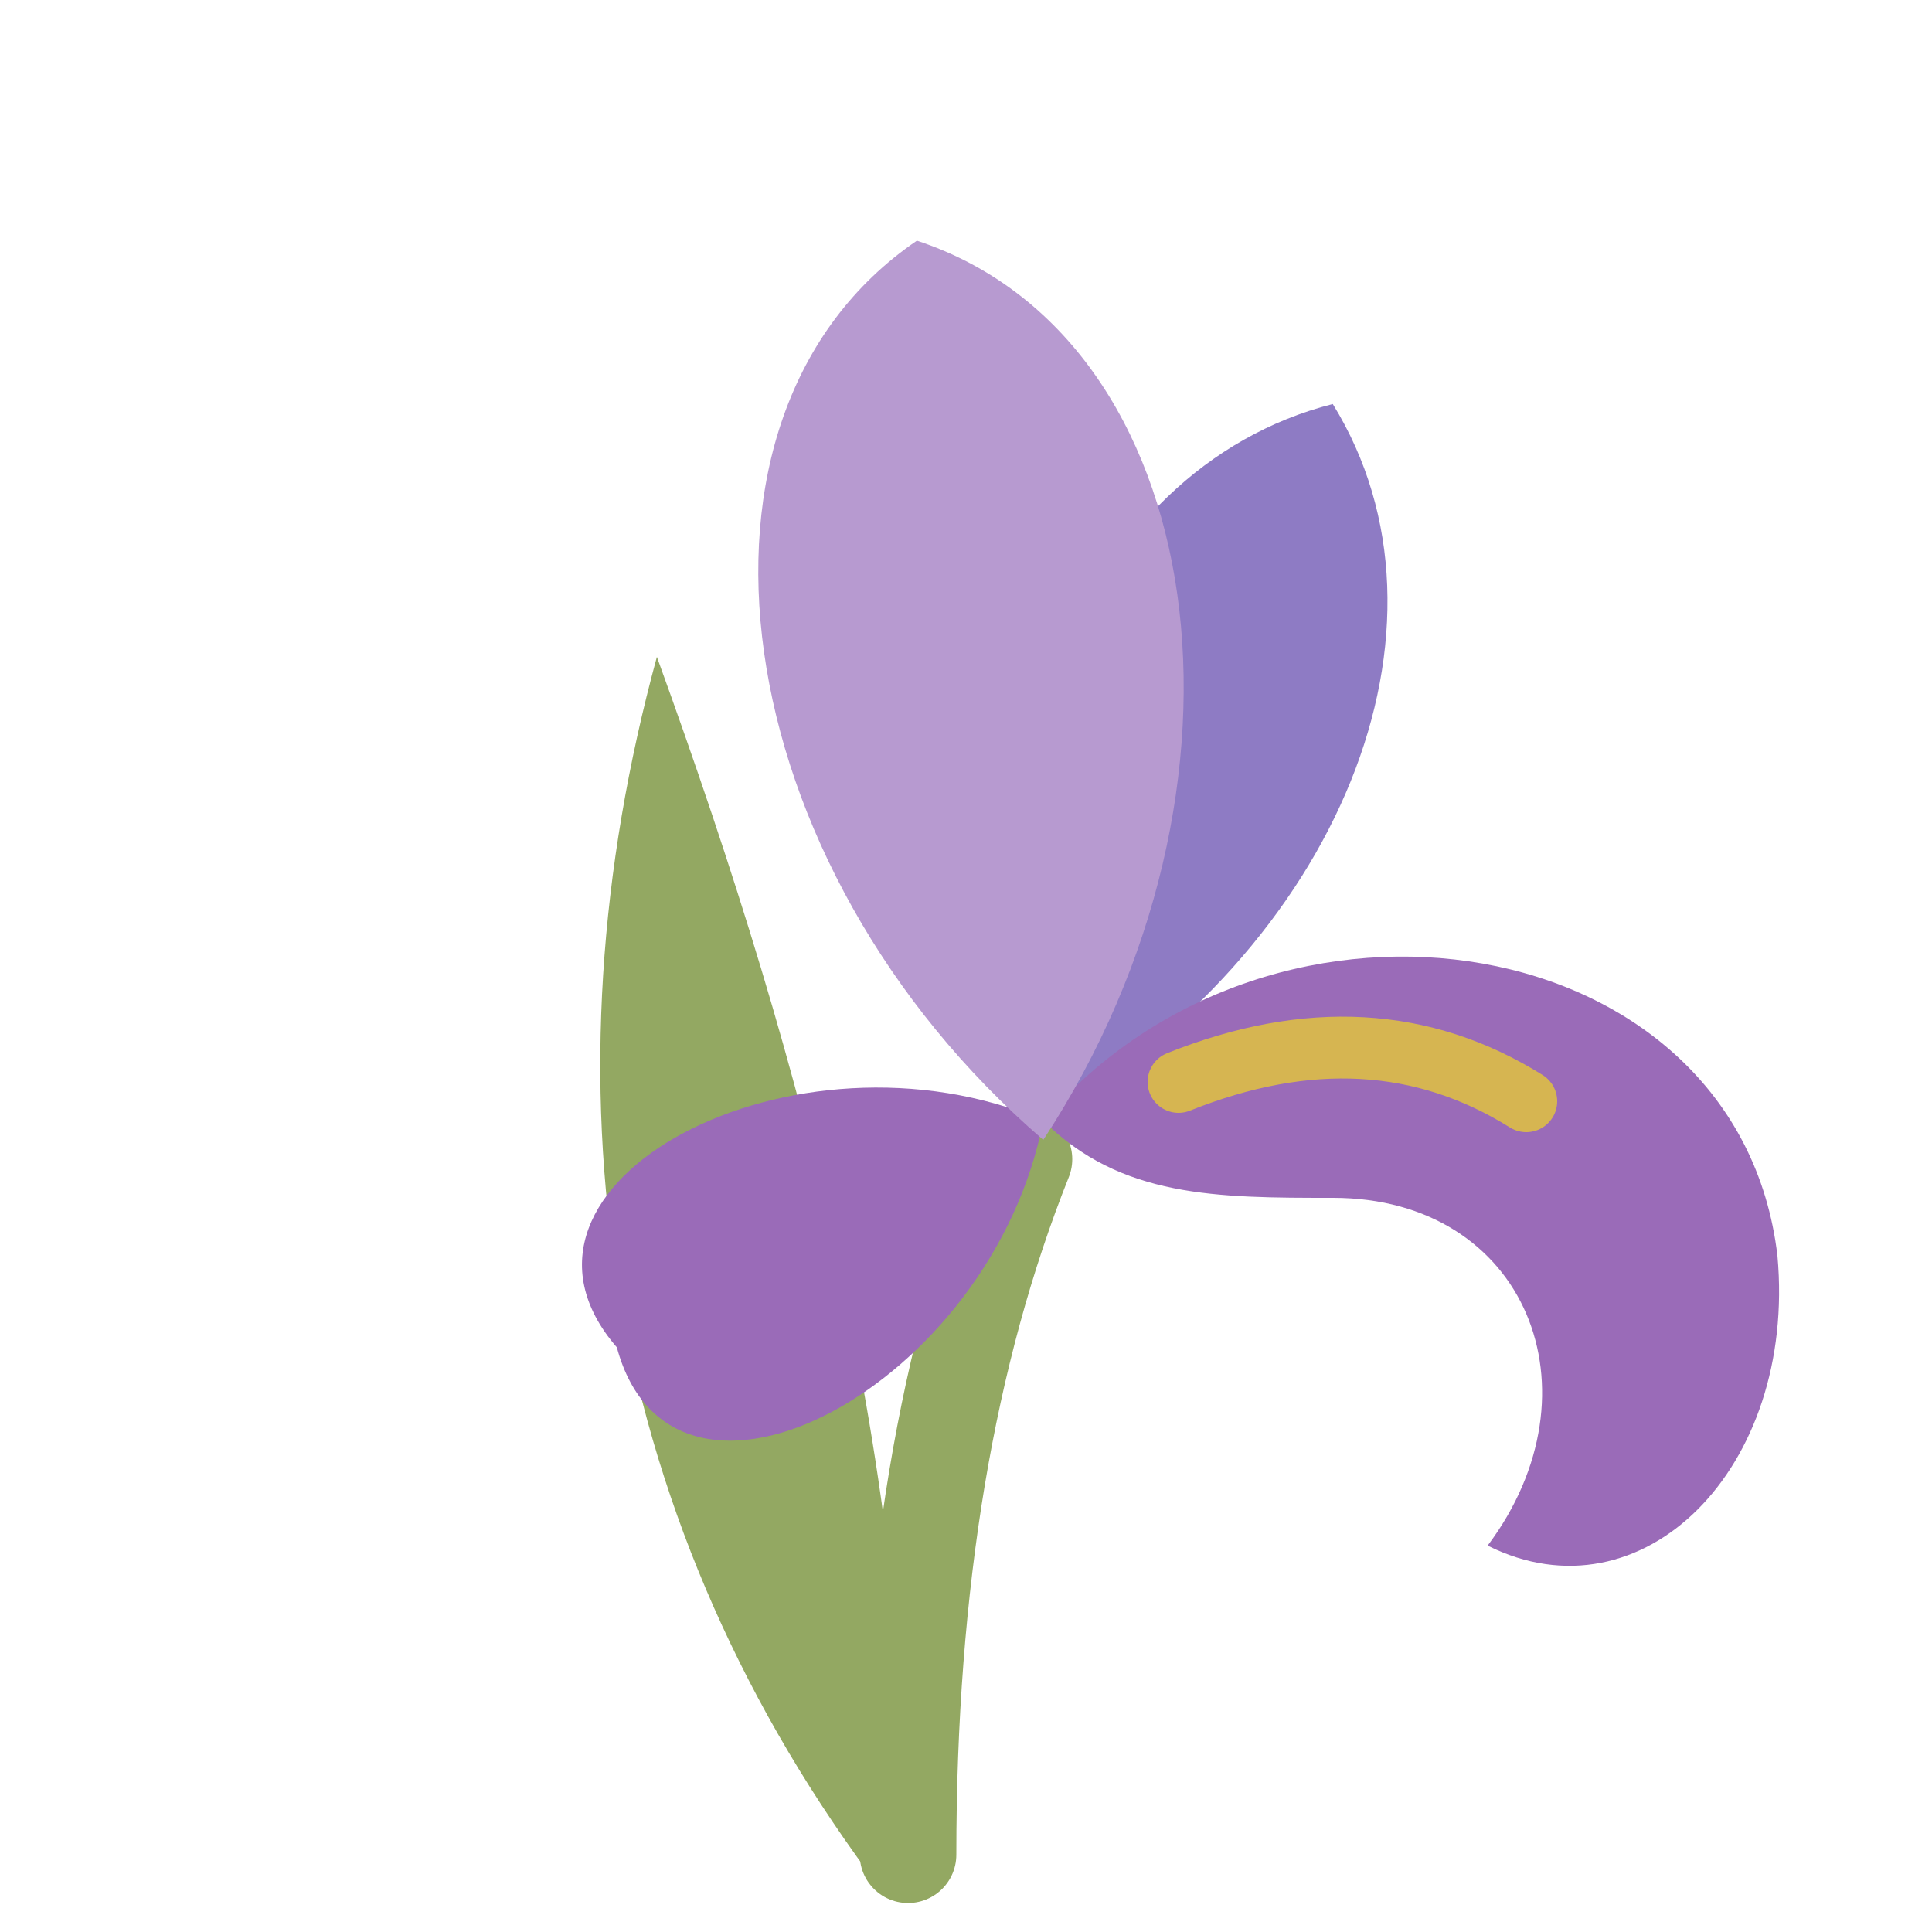
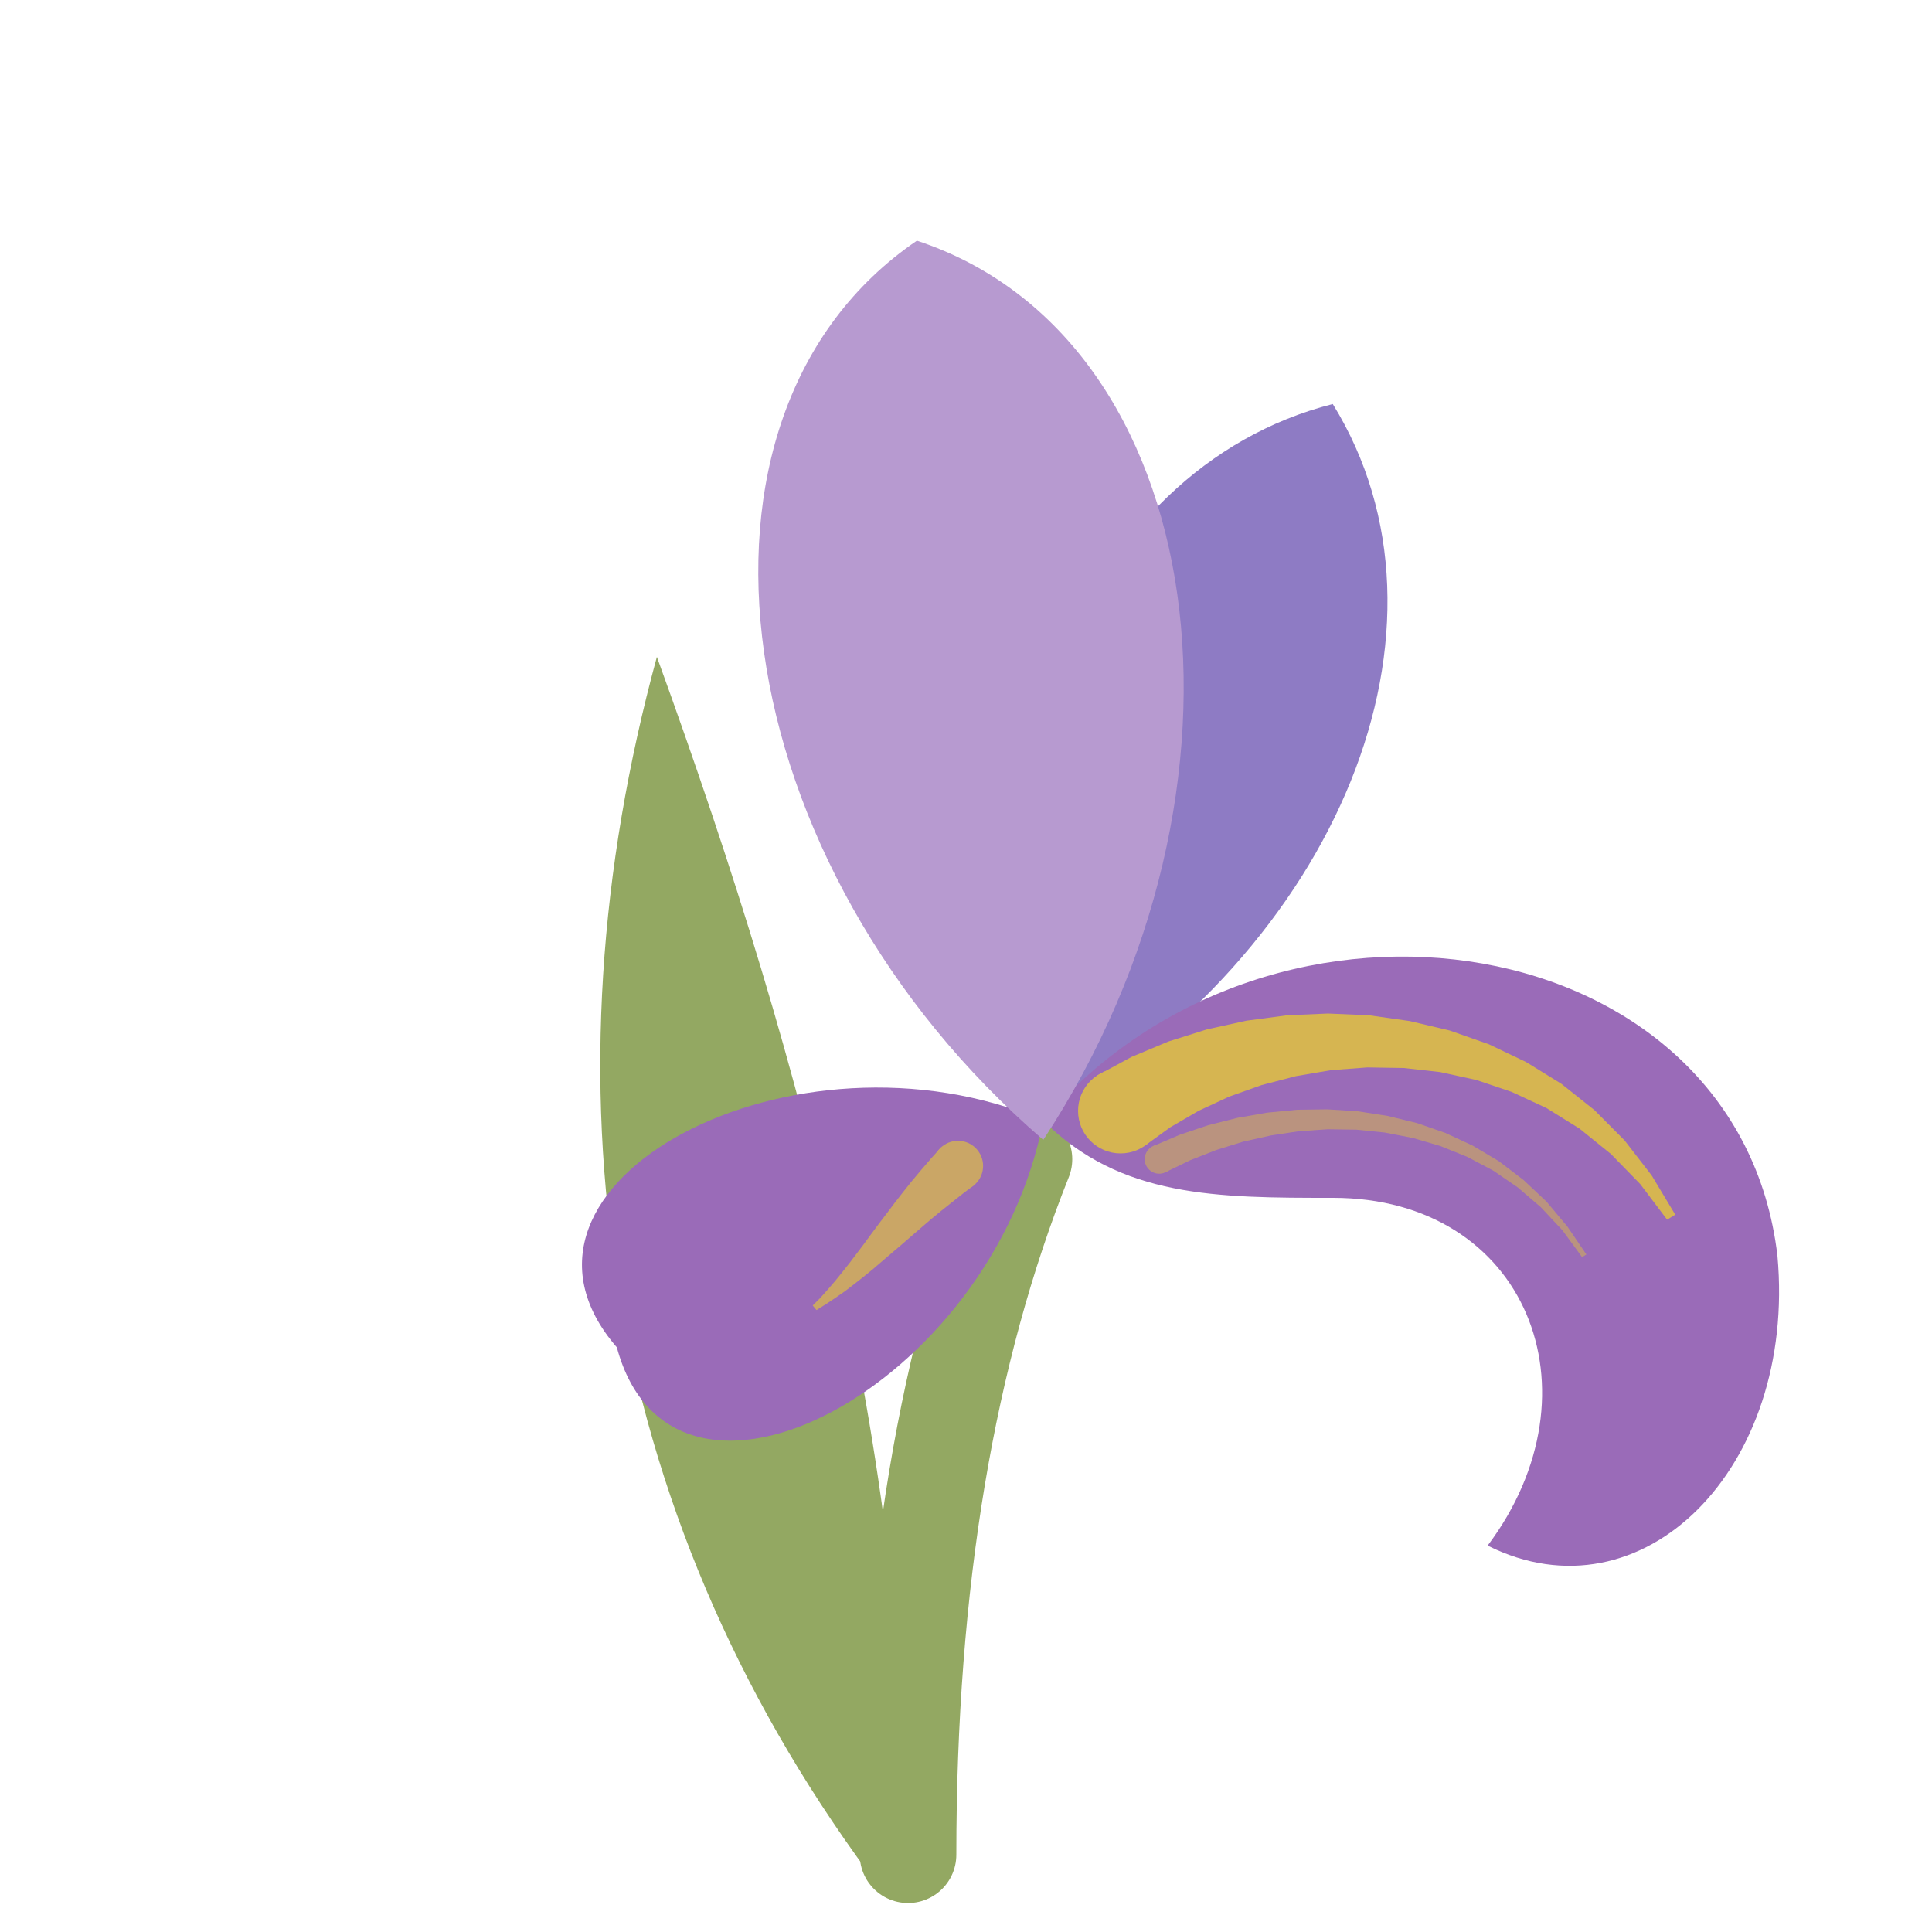
<svg xmlns="http://www.w3.org/2000/svg" viewBox="0 0 100 100">
  <path d="M45 97 C31 78 28 56 34 34 C42 56 47 76 47 97 Z" fill="#93A862" />
  <path d="M47 96 C47 82 49 70 53 60" fill="none" stroke="#93A862" stroke-width="5" stroke-linecap="round" />
  <g transform="translate(54 58) rotate(-118)">
    <path d="M0 0 C-10.9 -8.8 -10.9 -27.5 0 -25 C10.9 -27.5 10.9 -8.8 0 0 Z" fill="#9A6BB8" />
+     <g fill="#D6B551" opacity="0.8">
+       <path d="M1.26 -5.32 L0.99 -6.06 L0.71 -6.78 L0.43 -7.47 L0.14 -8.14 L-0.15 -8.79 L-0.44 -9.41 L-0.72 -10.02 L-1.00 -10.61 L-1.28 -11.19 L-1.54 -11.75 L-1.80 -12.31 L-2.04 -12.86 L-2.27 -13.40 L-2.48 -13.94 L-2.68 -14.48 L-2.85 -15.03 L-3.15 -14.97 L-3.11 -14.39 L-3.05 -13.80 L-2.98 -13.21 L-2.88 -12.61 L-2.77 -12.00 L-2.65 -11.39 L-2.51 -10.77 L-2.37 -10.14 L-2.23 -9.50 L-2.08 -8.85 L-1.93 -8.19 L-1.78 -7.52 L-1.64 -6.83 L-1.51 -6.13 L-1.38 -5.42 L-1.26 -4.68 Z" />
+       <circle cx="0.00" cy="-5.00" r="1.30" />
+     </g>
  </g>
  <g transform="translate(54 58) rotate(22)">
    <path d="M0 0 C-10.9 -14.0 -10.9 -32.0 0 -40 C10.9 -32.0 10.9 -14.0 0 0 Z" fill="#8E7BC4" />
  </g>
  <path d="M54 58 C66 44 90 48 92 65 C93 76 85 84 77 80 C83 72 79 62 69 62 C63 62 58 62 54 58 Z" fill="#9A6BB8" />
-   <path d="M61 56 Q71 52 79 57" fill="none" stroke="#D6B551" stroke-width="3.2" stroke-linecap="round" />
+   <g fill="#D6B551">
+     <path d="M59.23 59.32 L60.57 58.35 L62.03 57.50 L63.62 56.76 L65.31 56.16 L67.08 55.70 L68.90 55.39 L70.77 55.25 L72.66 55.28 L74.54 55.49 L76.42 55.90 L78.25 56.52 L80.04 57.35 L81.76 58.42 L83.38 59.73 L84.90 61.29 L86.29 63.13 L86.71 62.87 L85.49 60.84 L84.09 59.03 L82.53 57.46 L80.82 56.10 L78.99 54.97 L77.06 54.05 L75.04 53.34 L72.97 52.85 L70.86 52.55 L68.74 52.46 L66.62 52.55 L64.52 52.83 L62.47 53.28 L60.47 53.91 L58.56 54.71 L56.77 55.68 Z" />
+     <circle cx="58.00" cy="57.50" r="2.20" />
+   </g>
+   <g fill="#D6B551" opacity="0.55">
+     <path d="M60.33 60.67 L61.61 60.05 L62.96 59.52 L64.35 59.09 L65.78 58.77 L67.24 58.55 L68.72 58.45 L70.20 58.47 L71.68 58.62 L73.13 58.90 L74.56 59.32 L75.95 59.88 L77.29 60.59 L78.56 61.46 L79.76 62.49 L80.88 63.69 L81.89 65.07 L82.11 64.93 L81.13 63.49 L80.05 62.20 L78.86 61.08 L77.59 60.11 L76.23 59.30 L74.81 58.64 L73.34 58.13 L71.82 57.76 L70.28 57.52 L68.72 57.42 L67.15 57.44 L65.59 57.59 L64.05 57.86 L62.54 58.24 L61.08 58.73 L59.67 59.33 Z" />
+     <circle cx="60.00" cy="60.00" r="0.75" />
+   </g>
  <g transform="translate(54 59) rotate(-8)">
    <path d="M0 0 C-14.4 -16.4 -14.4 -39.9 0 -47 C14.4 -39.9 14.4 -16.4 0 0 Z" fill="#B79AD0" />
  </g>
</svg>
